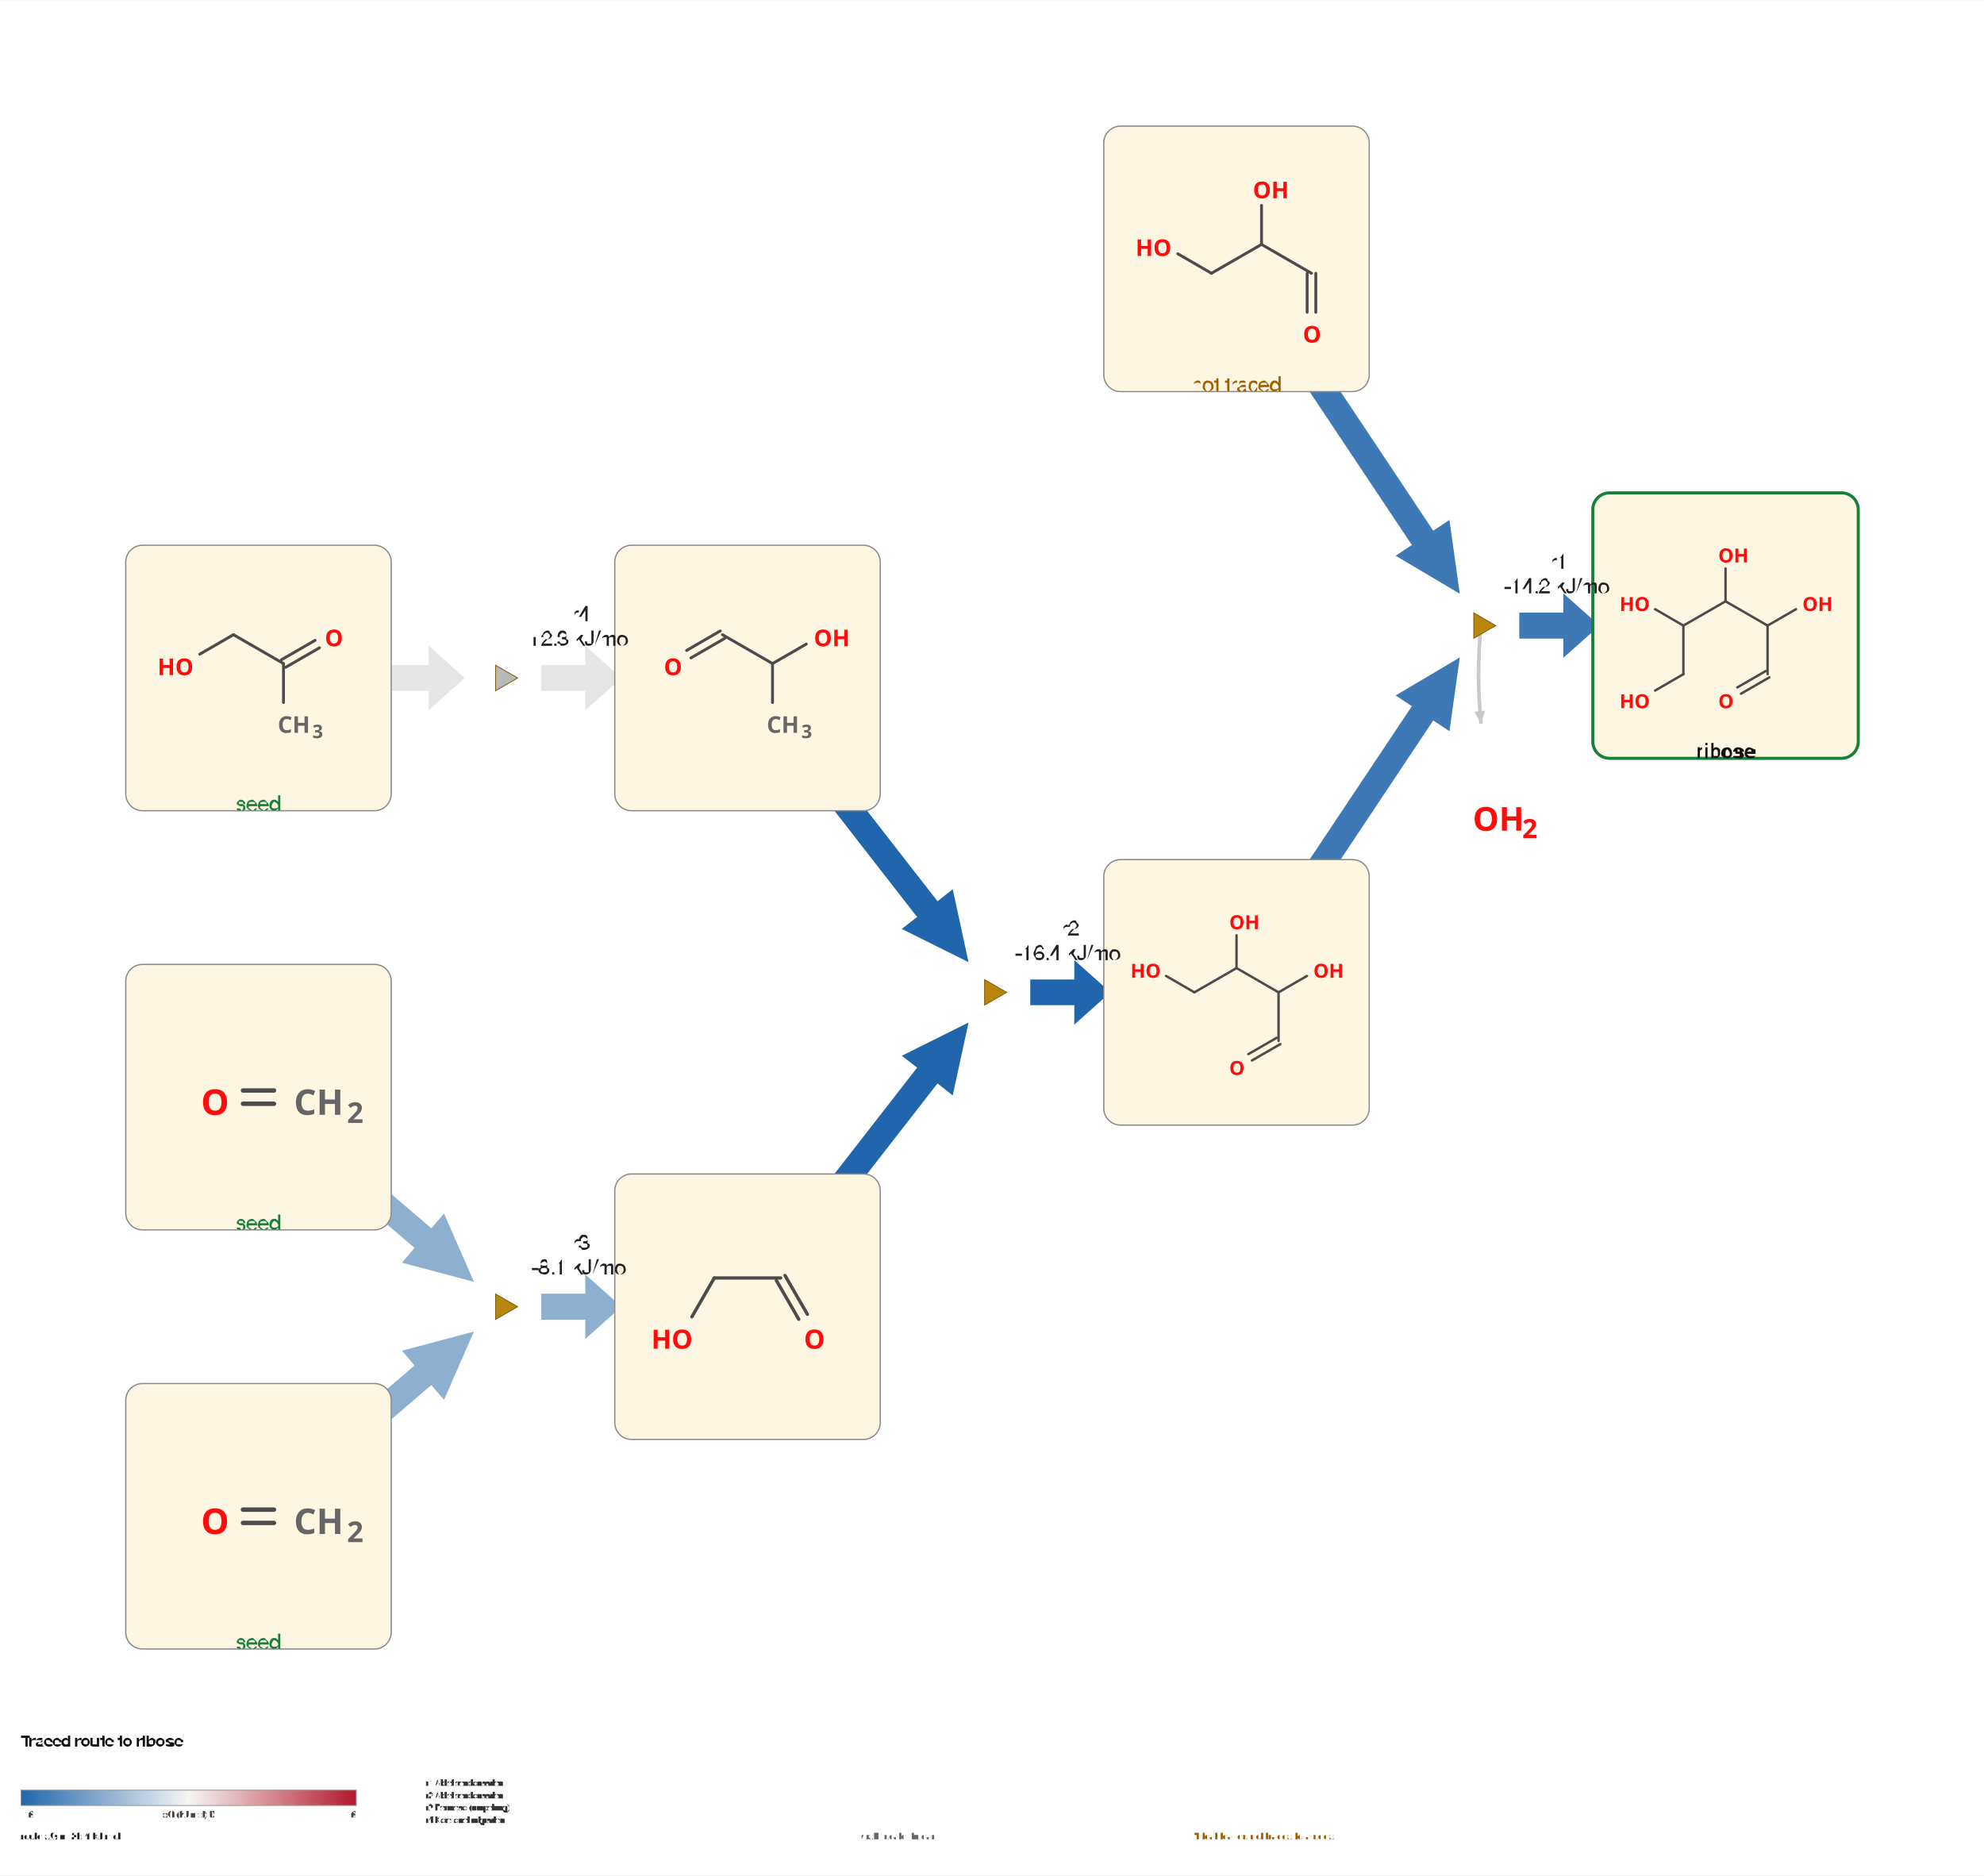
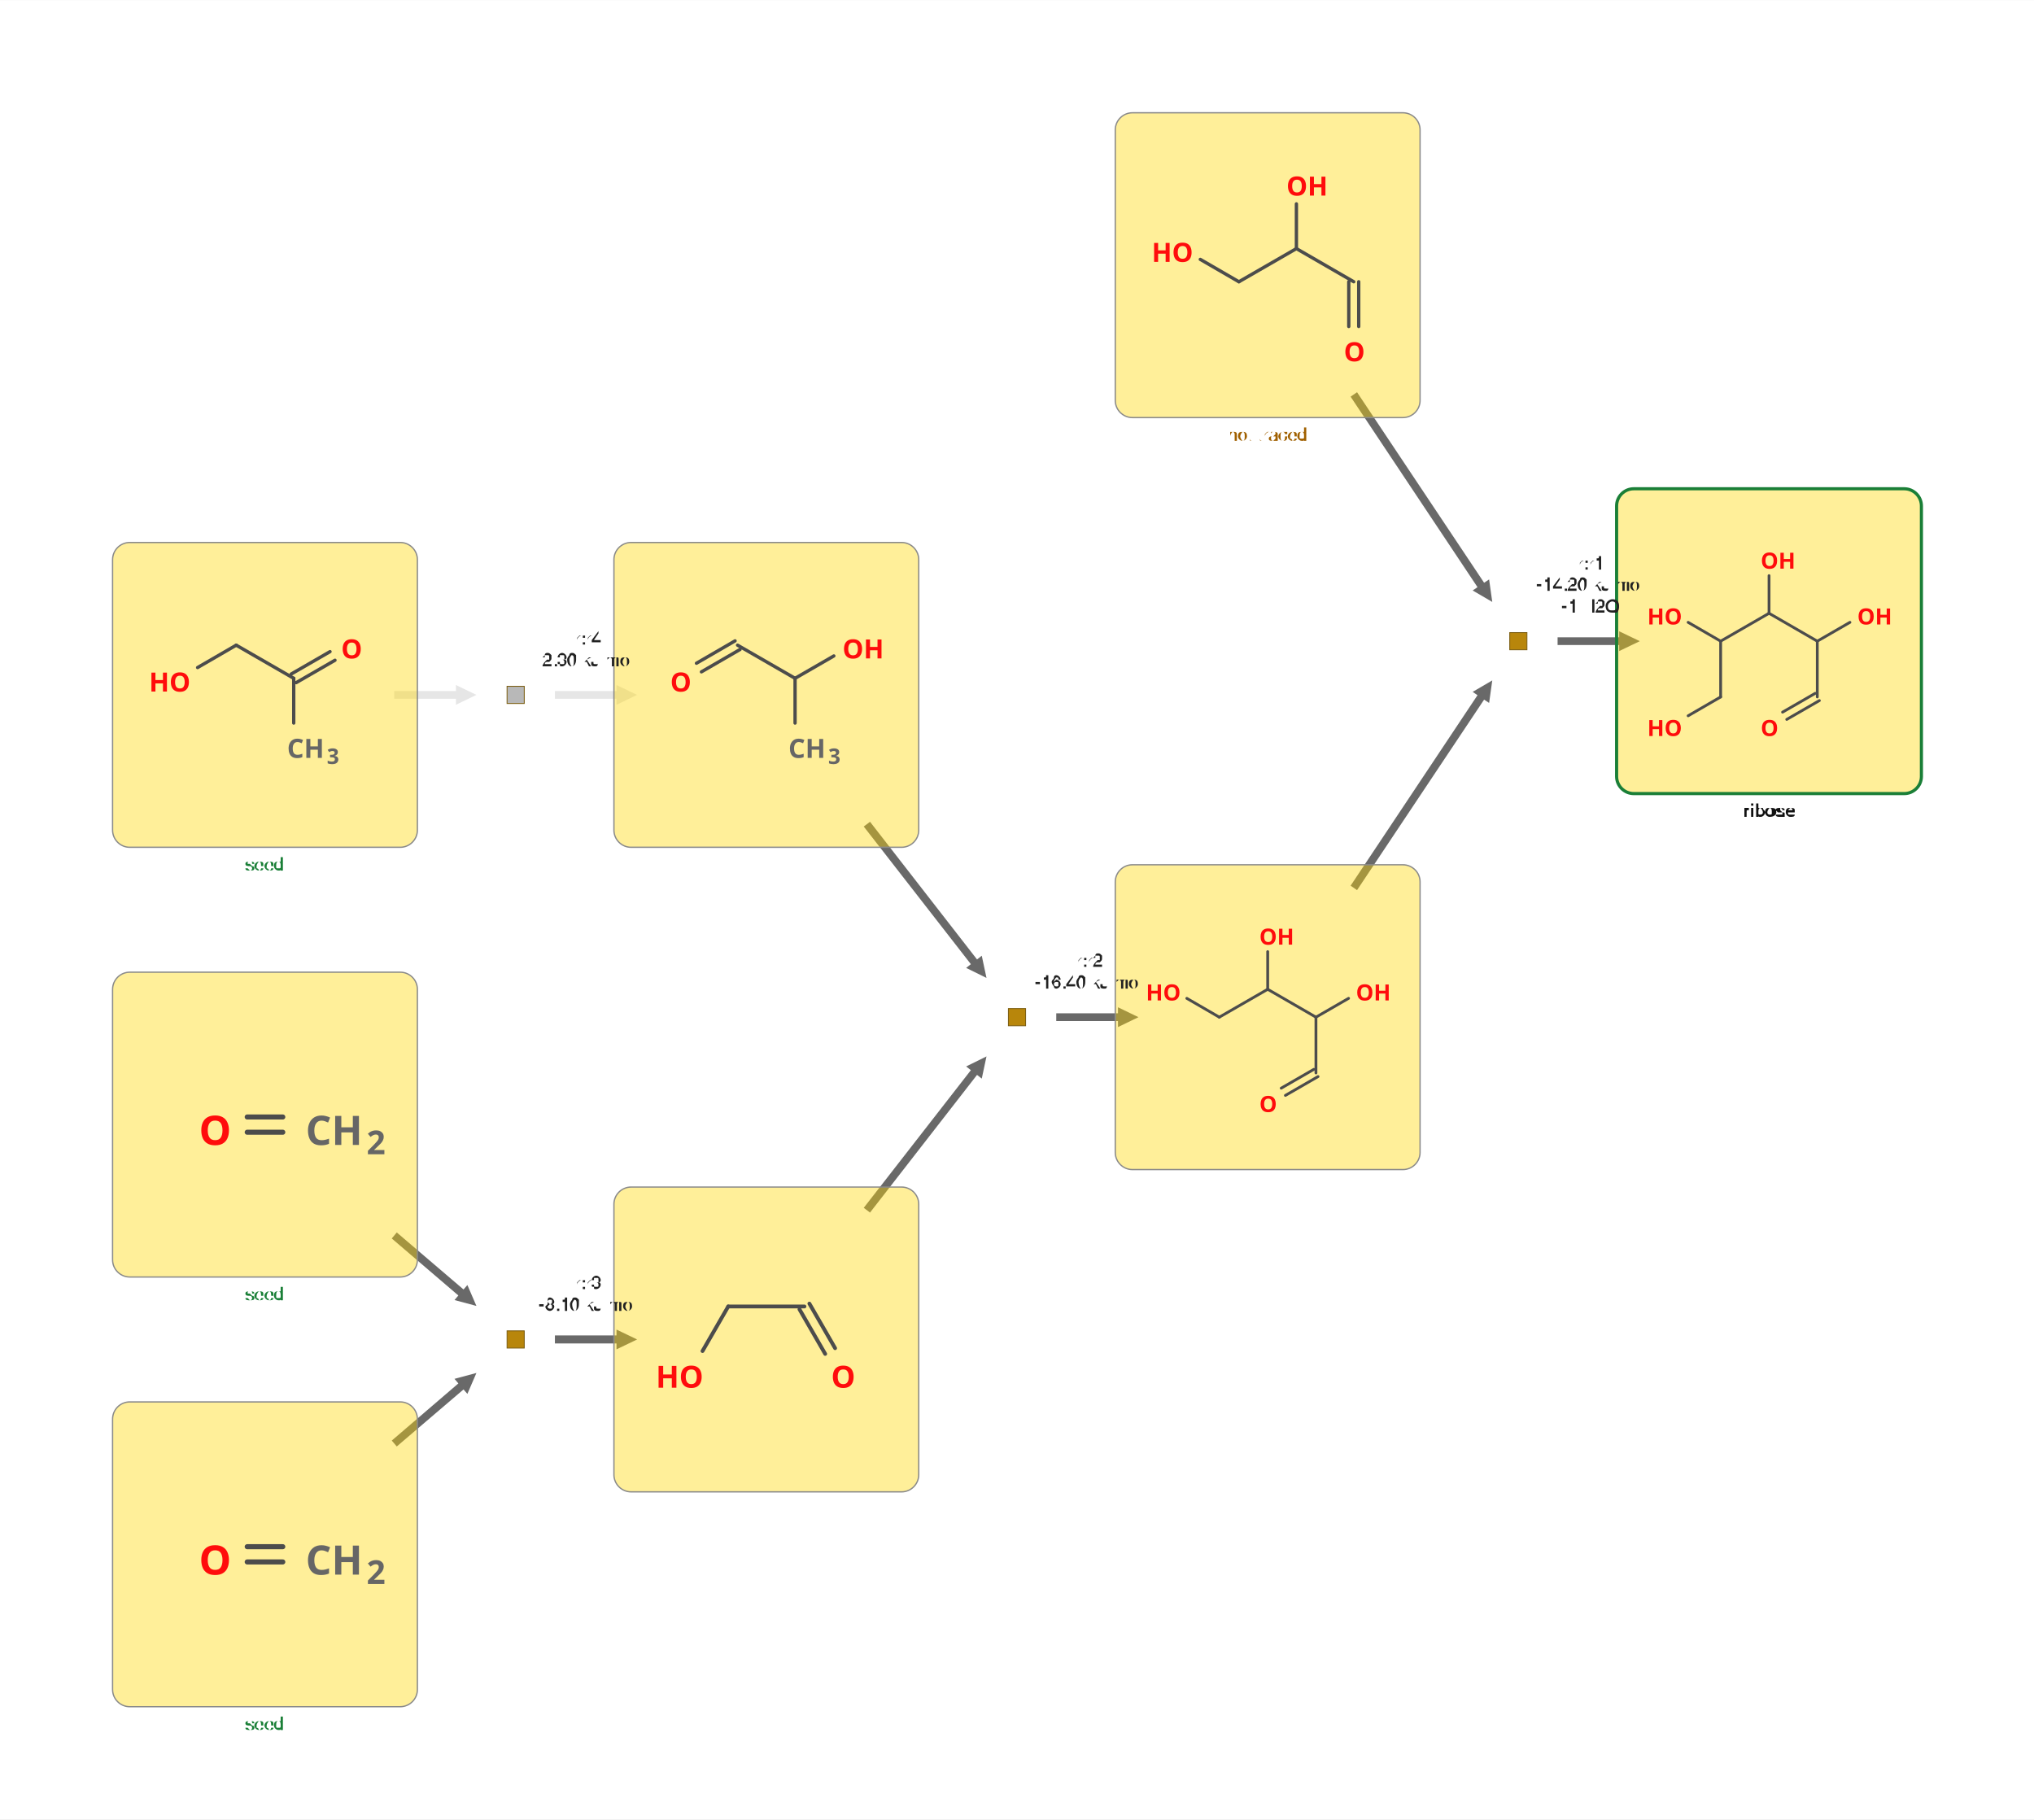
- <svg xmlns="http://www.w3.org/2000/svg" width="1100" height="1040" viewBox="0 0 1100.00 1039.58">
+ <svg xmlns="http://www.w3.org/2000/svg" width="1100" height="984" viewBox="0 0 1100.00 983.80">
  <rect width="100%" height="100%" fill="white" />
  <g transform="scale(77.4648) translate(12.35,10.85)">
-     <text x="-12.2" y="1.65" font-family="Helvetica, Arial, sans-serif" font-size="0.11" text-anchor="start" fill="#111" font-weight="bold">Traced route to ribose</text>
-     <defs>
-       <linearGradient id="dgbar">
-         <stop offset="0.00" stop-color="#2166ac" />
-         <stop offset="0.10" stop-color="#4c83ba" />
-         <stop offset="0.20" stop-color="#76a0c9" />
-         <stop offset="0.30" stop-color="#a1bcd7" />
-         <stop offset="0.40" stop-color="#cbd9e6" />
-         <stop offset="0.50" stop-color="#f6f6f4" />
-         <stop offset="0.60" stop-color="#e8cacc" />
-         <stop offset="0.70" stop-color="#db9da4" />
-         <stop offset="0.80" stop-color="#cd717b" />
-         <stop offset="0.90" stop-color="#c04453" />
-         <stop offset="1.00" stop-color="#b2182b" />
-       </linearGradient>
-     </defs>
-     <rect x="-12.2" y="1.96" width="2.4" height="0.11" fill="url(#dgbar)" stroke="#999" stroke-width="0.006" />
-     <text x="-12.2" y="2.16" font-family="Helvetica, Arial, sans-serif" font-size="0.062" text-anchor="start" fill="#444" font-weight="normal">-16</text>
-     <text x="-11" y="2.16" font-family="Helvetica, Arial, sans-serif" font-size="0.062" text-anchor="middle" fill="#444" font-weight="normal">dG (kJ/mol)   0</text>
-     <text x="-9.8" y="2.16" font-family="Helvetica, Arial, sans-serif" font-size="0.062" text-anchor="end" fill="#444" font-weight="normal">+16</text>
-     <text x="-9.3" y="1.93" font-family="Helvetica, Arial, sans-serif" font-size="0.058" text-anchor="start" fill="#333" font-weight="normal">r1  Aldol condensation</text>
-     <text x="-9.3" y="2.018" font-family="Helvetica, Arial, sans-serif" font-size="0.058" text-anchor="start" fill="#333" font-weight="normal">r2  Aldol condensation</text>
-     <text x="-9.3" y="2.106" font-family="Helvetica, Arial, sans-serif" font-size="0.058" text-anchor="start" fill="#333" font-weight="normal">r3  Formose (umpolung)</text>
-     <text x="-9.3" y="2.194" font-family="Helvetica, Arial, sans-serif" font-size="0.058" text-anchor="start" fill="#333" font-weight="normal">r4  Keto-enol migration</text>
-     <text x="-12.2" y="2.31" font-family="Helvetica, Arial, sans-serif" font-size="0.068" text-anchor="start" fill="#222" font-weight="normal">route dG = -36.4 kJ/mol</text>
-     <text x="-6.2" y="2.31" font-family="Helvetica, Arial, sans-serif" font-size="0.068" text-anchor="start" fill="#666" font-weight="normal">width scale: linear</text>
-     <text x="-3.8" y="2.31" font-family="Helvetica, Arial, sans-serif" font-size="0.068" text-anchor="start" fill="#a06000" font-weight="normal">1 leaf/leaves not traced to a seed</text>
-     <path d="M-2.922,-4.45 L-2.092,-5.696 L-1.976,-5.619 L-1.902,-6.147 L-2.361,-5.875 L-2.245,-5.798 L-3.076,-4.552 Z" fill="#3e79b6" opacity="1.0" />
-     <path d="M-3.076,-8.198 L-2.245,-6.952 L-2.361,-6.875 L-1.902,-6.603 L-1.976,-7.131 L-2.092,-7.054 L-2.922,-8.3 Z" fill="#3e79b6" opacity="1.0" />
-     <path d="M-1.476,-6.282 L-1.161,-6.282 L-1.161,-6.144 L-0.902,-6.375 L-1.161,-6.606 L-1.161,-6.468 L-1.476,-6.468 Z" fill="#3e79b6" opacity="1.0" />
-     <path d="M-6.373,-2.156 L-5.64,-3.098 L-5.531,-3.012 L-5.418,-3.534 L-5.896,-3.296 L-5.786,-3.211 L-6.519,-2.269 Z" fill="#2166ac" opacity="1.0" />
-     <path d="M-6.519,-5.231 L-5.786,-4.289 L-5.896,-4.204 L-5.418,-3.966 L-5.531,-4.488 L-5.64,-4.402 L-6.373,-5.344 Z" fill="#2166ac" opacity="1.0" />
-     <path d="M-4.976,-3.658 L-4.661,-3.658 L-4.661,-3.519 L-4.402,-3.75 L-4.661,-3.981 L-4.661,-3.842 L-4.976,-3.842 Z" fill="#2166ac" opacity="1.0" />
-     <path d="M-9.755,-0.517 L-9.263,-0.939 L-9.172,-0.833 L-8.958,-1.322 L-9.473,-1.185 L-9.383,-1.079 L-9.875,-0.658 Z" fill="#8dafd0" opacity="1.0" />
-     <path d="M-9.875,-2.342 L-9.383,-1.921 L-9.473,-1.815 L-8.958,-1.678 L-9.172,-2.167 L-9.263,-2.061 L-9.755,-2.483 Z" fill="#8dafd0" opacity="1.0" />
-     <path d="M-8.476,-1.407 L-8.161,-1.407 L-8.161,-1.269 L-7.902,-1.5 L-8.161,-1.731 L-8.161,-1.593 L-8.476,-1.593 Z" fill="#8dafd0" opacity="1.0" />
-     <path d="M-9.598,-5.907 L-9.282,-5.907 L-9.282,-5.769 L-9.024,-6 L-9.282,-6.231 L-9.282,-6.093 L-9.598,-6.093 Z" fill="#b8b8b8" opacity="0.35" />
-     <path d="M-8.476,-5.907 L-8.161,-5.907 L-8.161,-5.769 L-7.902,-6 L-8.161,-6.231 L-8.161,-6.093 L-8.476,-6.093 Z" fill="#b8b8b8" opacity="0.35" />
-     <path d="M-1.75,-6.375 Q-1.785,-6.024 -1.75,-5.673" fill="none" stroke="#c9c9c9" stroke-width="0.026" />
-     <path d="M-1.75,-5.673 L-1.797,-5.759 L-1.721,-5.766 Z" fill="#c9c9c9" />
-     <svg x="-2.339" y="-5.614" width="1.178" height="1.178" viewBox="0 0 100 100" preserveAspectRatio="xMidYMid meet">
-       <g transform="translate(0,0)">
-         <svg width="100" height="100" x="0" y="0" viewBox="0 0 80 80" font-family="sans-serif" stroke="rgb(76,76,76)" stroke-width="2" stroke-linecap="round">
-           <text x="36" y="48" fill="rgb(255,12,12)" stroke-width="0" font-weight="bold" font-size="16">OH</text>
-           <text x="60" y="51.68" fill="rgb(255,12,12)" stroke-width="0" font-weight="bold" font-size="13">2</text>
-         </svg>
-       </g>
-       <text font-size="18" fill="gray" font-family="sans-serif" x="10" y="20" />
-     </svg>
-     <rect x="-0.95" y="-7.325" width="1.9" height="1.9" rx="0.12" fill="#fdf6e3" fill-opacity="1.0" stroke="#1a7f37" stroke-width="0.022" />
-     <svg x="-0.95" y="-7.325" width="1.9" height="1.9" viewBox="0 0 100 100" preserveAspectRatio="xMidYMid meet">
+     <path d="M-2.876,-4.637 L-1.989,-5.967 L-1.954,-5.944 L-1.932,-6.101 L-2.069,-6.021 L-2.035,-5.998 L-2.921,-4.668 Z" fill="#696969" opacity="1.0" />
+     <path d="M-2.921,-8.082 L-2.035,-6.752 L-2.069,-6.729 L-1.932,-6.649 L-1.954,-6.806 L-1.989,-6.783 L-2.876,-8.113 Z" fill="#696969" opacity="1.0" />
+     <path d="M-1.476,-6.348 L-1.046,-6.348 L-1.046,-6.306 L-0.902,-6.375 L-1.046,-6.444 L-1.046,-6.402 L-1.476,-6.402 Z" fill="#696969" opacity="1.0" />
+     <path d="M-6.276,-2.386 L-5.529,-3.347 L-5.496,-3.321 L-5.463,-3.476 L-5.605,-3.406 L-5.572,-3.38 L-6.32,-2.419 Z" fill="#696969" opacity="1.0" />
+     <path d="M-6.32,-5.081 L-5.572,-4.12 L-5.605,-4.094 L-5.463,-4.024 L-5.496,-4.179 L-5.529,-4.153 L-6.276,-5.114 Z" fill="#696969" opacity="1.0" />
+     <path d="M-4.976,-3.723 L-4.545,-3.723 L-4.545,-3.681 L-4.402,-3.75 L-4.545,-3.819 L-4.545,-3.777 L-4.976,-3.777 Z" fill="#696969" opacity="1.0" />
+     <path d="M-9.58,-0.753 L-9.114,-1.151 L-9.087,-1.12 L-9.024,-1.266 L-9.177,-1.225 L-9.15,-1.193 L-9.615,-0.794 Z" fill="#696969" opacity="1.0" />
+     <path d="M-9.615,-2.205 L-9.15,-1.807 L-9.177,-1.775 L-9.024,-1.734 L-9.087,-1.88 L-9.114,-1.849 L-9.58,-2.247 Z" fill="#696969" opacity="1.0" />
+     <path d="M-8.476,-1.472 L-8.046,-1.472 L-8.046,-1.431 L-7.902,-1.5 L-8.046,-1.569 L-8.046,-1.528 L-8.476,-1.528 Z" fill="#696969" opacity="1.0" />
+     <path d="M-9.598,-5.973 L-9.167,-5.973 L-9.167,-5.931 L-9.024,-6 L-9.167,-6.069 L-9.167,-6.027 L-9.598,-6.027 Z" fill="#b8b8b8" opacity="0.35" />
+     <path d="M-8.476,-5.973 L-8.046,-5.973 L-8.046,-5.931 L-7.902,-6 L-8.046,-6.069 L-8.046,-6.027 L-8.476,-6.027 Z" fill="#b8b8b8" opacity="0.35" />
+     <rect x="-1.064" y="-7.439" width="2.128" height="2.128" rx="0.12" fill="#ffd700" fill-opacity="0.4" stroke="#1a7f37" stroke-width="0.022" />
+     <svg x="-1.064" y="-7.439" width="2.128" height="2.128" viewBox="0 0 100 100" preserveAspectRatio="xMidYMid meet">
      <g transform="translate(0,0)">
        <svg width="100" height="100" x="0" y="0" viewBox="0 0 218.564 200" font-family="sans-serif" stroke="rgb(76,76,76)" stroke-width="2" stroke-linecap="round">
          <line x1="119.0" y1="150.9" x2="142.4" y2="137.4" opacity="1.0" stroke="rgb(76,76,76)" stroke-width="2.0" />
          <line x1="122.0" y1="156.1" x2="145.4" y2="142.6" opacity="1.0" stroke="rgb(76,76,76)" stroke-width="2.0" />
          <line x1="143.9" y1="140.0" x2="143.9" y2="100.0" opacity="1.0" stroke="rgb(76,76,76)" stroke-width="2.0" />
          <line x1="143.9" y1="100.0" x2="167.3" y2="86.5" opacity="1.0" stroke="rgb(76,76,76)" stroke-width="2.0" />
          <line x1="143.9" y1="100.0" x2="109.3" y2="80.0" opacity="1.0" stroke="rgb(76,76,76)" stroke-width="2.0" />
          <line x1="109.3" y1="80.0" x2="109.3" y2="53.0" opacity="1.0" stroke="rgb(76,76,76)" stroke-width="2.0" />
          <line x1="109.3" y1="80.0" x2="74.6" y2="100.0" opacity="1.0" stroke="rgb(76,76,76)" stroke-width="2.0" />
          <line x1="74.6" y1="100.0" x2="51.3" y2="86.5" opacity="1.0" stroke="rgb(76,76,76)" stroke-width="2.0" />
          <line x1="74.6" y1="100.0" x2="74.6" y2="140.0" opacity="1.0" stroke="rgb(76,76,76)" stroke-width="2.0" />
          <line x1="74.6" y1="140.0" x2="51.3" y2="153.5" opacity="1.0" stroke="rgb(76,76,76)" stroke-width="2.0" />
          <text x="103.282" y="168" fill="rgb(255,12,12)" stroke-width="0" font-weight="bold" font-size="16">O</text>
          <text x="172.564" y="88" fill="rgb(255,12,12)" stroke-width="0" font-weight="bold" font-size="16">OH</text>
          <text x="103.282" y="48" fill="rgb(255,12,12)" stroke-width="0" font-weight="bold" font-size="16">OH</text>
          <text x="22" y="88" fill="rgb(255,12,12)" stroke-width="0" font-weight="bold" font-size="16">HO</text>
          <text x="22" y="168" fill="rgb(255,12,12)" stroke-width="0" font-weight="bold" font-size="16">HO</text>
        </svg>
      </g>
      <text font-size="18" fill="gray" font-family="sans-serif" x="10" y="20" />
    </svg>
-     <text x="0" y="-5.426" font-family="Helvetica, Arial, sans-serif" font-size="0.145" text-anchor="middle" fill="#111" font-weight="bold">ribose</text>
-     <path d="M-1.645,-6.375 L-1.802,-6.466 L-1.802,-6.284 Z" fill="#b8860b" stroke="#7a5c10" stroke-width="0.006" />
-     <text x="-1.189" y="-6.781" font-family="Helvetica, Arial, sans-serif" font-size="0.145" text-anchor="middle" fill="#222" font-weight="normal">r1</text>
-     <text x="-1.189" y="-6.607" font-family="Helvetica, Arial, sans-serif" font-size="0.145" text-anchor="middle" fill="#222" font-weight="normal">-14.2 kJ/mol</text>
-     <rect x="-4.45" y="-4.7" width="1.9" height="1.9" rx="0.12" fill="#fdf6e3" fill-opacity="1.0" stroke="#8a8a8a" stroke-width="0.009" />
-     <svg x="-4.45" y="-4.7" width="1.9" height="1.9" viewBox="0 0 100 100" preserveAspectRatio="xMidYMid meet">
+     <text x="0" y="-5.149" font-family="Helvetica, Arial, sans-serif" font-size="0.125" text-anchor="middle" fill="#111" font-weight="bold">ribose</text>
+     <path d="M-1.69,-6.435 L-1.81,-6.435 L-1.81,-6.315 L-1.69,-6.315 Z" fill="#b8860b" stroke="#7a5c10" stroke-width="0.006" />
+     <text x="-1.244" y="-6.875" font-family="Helvetica, Arial, sans-serif" font-size="0.125" text-anchor="middle" fill="#222" font-weight="normal">r:r1</text>
+     <text x="-1.244" y="-6.725" font-family="Helvetica, Arial, sans-serif" font-size="0.125" text-anchor="middle" fill="#222" font-weight="normal">-14.20 kJ/mol</text>
+     <text x="-1.244" y="-6.575" font-family="Helvetica, Arial, sans-serif" font-size="0.125" text-anchor="middle" fill="#222" font-weight="normal">-1 H2O</text>
+     <rect x="-4.564" y="-4.814" width="2.128" height="2.128" rx="0.12" fill="#ffd700" fill-opacity="0.4" stroke="#8a8a8a" stroke-width="0.009" />
+     <svg x="-4.564" y="-4.814" width="2.128" height="2.128" viewBox="0 0 100 100" preserveAspectRatio="xMidYMid meet">
      <g transform="translate(0,0)">
        <svg width="100" height="100" x="0" y="0" viewBox="0 0 218.564 200" font-family="sans-serif" stroke="rgb(76,76,76)" stroke-width="2" stroke-linecap="round">
          <line x1="119.0" y1="150.9" x2="142.4" y2="137.4" opacity="1.0" stroke="rgb(76,76,76)" stroke-width="2.0" />
          <line x1="122.0" y1="156.1" x2="145.4" y2="142.6" opacity="1.0" stroke="rgb(76,76,76)" stroke-width="2.0" />
          <line x1="143.9" y1="140.0" x2="143.9" y2="100.0" opacity="1.0" stroke="rgb(76,76,76)" stroke-width="2.0" />
          <line x1="143.9" y1="100.0" x2="167.3" y2="86.5" opacity="1.0" stroke="rgb(76,76,76)" stroke-width="2.0" />
          <line x1="143.9" y1="100.0" x2="109.3" y2="80.0" opacity="1.0" stroke="rgb(76,76,76)" stroke-width="2.0" />
          <line x1="109.3" y1="80.0" x2="109.3" y2="53.0" opacity="1.0" stroke="rgb(76,76,76)" stroke-width="2.0" />
          <line x1="109.3" y1="80.0" x2="74.6" y2="100.0" opacity="1.0" stroke="rgb(76,76,76)" stroke-width="2.0" />
          <line x1="74.6" y1="100.0" x2="51.3" y2="86.5" opacity="1.0" stroke="rgb(76,76,76)" stroke-width="2.0" />
          <text x="103.282" y="168" fill="rgb(255,12,12)" stroke-width="0" font-weight="bold" font-size="16">O</text>
          <text x="172.564" y="88" fill="rgb(255,12,12)" stroke-width="0" font-weight="bold" font-size="16">OH</text>
          <text x="103.282" y="48" fill="rgb(255,12,12)" stroke-width="0" font-weight="bold" font-size="16">OH</text>
          <text x="22" y="88" fill="rgb(255,12,12)" stroke-width="0" font-weight="bold" font-size="16">HO</text>
        </svg>
      </g>
      <text font-size="18" fill="gray" font-family="sans-serif" x="10" y="20" />
    </svg>
-     <path d="M-5.145,-3.75 L-5.303,-3.841 L-5.303,-3.659 Z" fill="#b8860b" stroke="#7a5c10" stroke-width="0.006" />
-     <text x="-4.689" y="-4.156" font-family="Helvetica, Arial, sans-serif" font-size="0.145" text-anchor="middle" fill="#222" font-weight="normal">r2</text>
-     <text x="-4.689" y="-3.982" font-family="Helvetica, Arial, sans-serif" font-size="0.145" text-anchor="middle" fill="#222" font-weight="normal">-16.4 kJ/mol</text>
-     <rect x="-7.95" y="-2.45" width="1.9" height="1.9" rx="0.12" fill="#fdf6e3" fill-opacity="1.0" stroke="#8a8a8a" stroke-width="0.009" />
-     <svg x="-7.95" y="-2.45" width="1.9" height="1.9" viewBox="0 0 100 100" preserveAspectRatio="xMidYMid meet">
+     <path d="M-5.19,-3.81 L-5.31,-3.81 L-5.31,-3.69 L-5.19,-3.69 Z" fill="#b8860b" stroke="#7a5c10" stroke-width="0.006" />
+     <text x="-4.744" y="-4.1" font-family="Helvetica, Arial, sans-serif" font-size="0.125" text-anchor="middle" fill="#222" font-weight="normal">r:r2</text>
+     <text x="-4.744" y="-3.95" font-family="Helvetica, Arial, sans-serif" font-size="0.125" text-anchor="middle" fill="#222" font-weight="normal">-16.40 kJ/mol</text>
+     <rect x="-8.064" y="-2.564" width="2.128" height="2.128" rx="0.12" fill="#ffd700" fill-opacity="0.4" stroke="#8a8a8a" stroke-width="0.009" />
+     <svg x="-8.064" y="-2.564" width="2.128" height="2.128" viewBox="0 0 100 100" preserveAspectRatio="xMidYMid meet">
      <g transform="translate(0,0)">
        <svg width="100" height="100" x="0" y="0" viewBox="0 0 160 114.641" font-family="sans-serif" stroke="rgb(76,76,76)" stroke-width="2" stroke-linecap="round">
          <line x1="110.9" y1="64.9" x2="97.4" y2="41.5" opacity="1.0" stroke="rgb(76,76,76)" stroke-width="2.0" />
          <line x1="116.1" y1="61.9" x2="102.6" y2="38.5" opacity="1.0" stroke="rgb(76,76,76)" stroke-width="2.0" />
          <line x1="100.0" y1="40.0" x2="60.0" y2="40.0" opacity="1.0" stroke="rgb(76,76,76)" stroke-width="2.0" />
          <line x1="60.0" y1="40.0" x2="46.5" y2="63.4" opacity="1.0" stroke="rgb(76,76,76)" stroke-width="2.0" />
          <text x="114" y="82.641" fill="rgb(255,12,12)" stroke-width="0" font-weight="bold" font-size="16">O</text>
          <text x="22" y="82.641" fill="rgb(255,12,12)" stroke-width="0" font-weight="bold" font-size="16">HO</text>
        </svg>
      </g>
      <text font-size="18" fill="gray" font-family="sans-serif" x="10" y="20" />
    </svg>
-     <path d="M-8.645,-1.5 L-8.803,-1.591 L-8.803,-1.409 Z" fill="#b8860b" stroke="#7a5c10" stroke-width="0.006" />
-     <text x="-8.19" y="-1.906" font-family="Helvetica, Arial, sans-serif" font-size="0.145" text-anchor="middle" fill="#222" font-weight="normal">r3</text>
-     <text x="-8.19" y="-1.732" font-family="Helvetica, Arial, sans-serif" font-size="0.145" text-anchor="middle" fill="#222" font-weight="normal">-8.1 kJ/mol</text>
-     <rect x="-11.45" y="-0.95" width="1.9" height="1.9" rx="0.12" fill="#fdf6e3" fill-opacity="1.0" stroke="#8a8a8a" stroke-width="0.009" />
-     <svg x="-11.45" y="-0.95" width="1.9" height="1.9" viewBox="0 0 100 100" preserveAspectRatio="xMidYMid meet">
+     <path d="M-8.69,-1.56 L-8.81,-1.56 L-8.81,-1.44 L-8.69,-1.44 Z" fill="#b8860b" stroke="#7a5c10" stroke-width="0.006" />
+     <text x="-8.244" y="-1.85" font-family="Helvetica, Arial, sans-serif" font-size="0.125" text-anchor="middle" fill="#222" font-weight="normal">r:r3</text>
+     <text x="-8.244" y="-1.7" font-family="Helvetica, Arial, sans-serif" font-size="0.125" text-anchor="middle" fill="#222" font-weight="normal">-8.10 kJ/mol</text>
+     <rect x="-11.564" y="-1.064" width="2.128" height="2.128" rx="0.12" fill="#ffd700" fill-opacity="0.4" stroke="#8a8a8a" stroke-width="0.009" />
+     <svg x="-11.564" y="-1.064" width="2.128" height="2.128" viewBox="0 0 100 100" preserveAspectRatio="xMidYMid meet">
      <g transform="translate(0,0)">
        <svg width="100" height="100" x="0" y="0" viewBox="0 0 120 80" font-family="sans-serif" stroke="rgb(76,76,76)" stroke-width="2" stroke-linecap="round">
          <line x1="67.0" y1="43.0" x2="53.0" y2="43.0" opacity="1.0" stroke="rgb(76,76,76)" stroke-width="2.0" />
          <line x1="67.0" y1="37.0" x2="53.0" y2="37.0" opacity="1.0" stroke="rgb(76,76,76)" stroke-width="2.0" />
          <text x="76" y="48" fill="rgb(102,102,102)" stroke-width="0" font-weight="bold" font-size="16">CH</text>
          <text x="100" y="51.68" fill="rgb(102,102,102)" stroke-width="0" font-weight="bold" font-size="13">2</text>
          <text x="34" y="48" fill="rgb(255,12,12)" stroke-width="0" font-weight="bold" font-size="16">O</text>
        </svg>
      </g>
      <text font-size="18" fill="gray" font-family="sans-serif" x="10" y="20" />
    </svg>
-     <text x="-10.5" y="0.949" font-family="Helvetica, Arial, sans-serif" font-size="0.145" text-anchor="middle" fill="#1a7f37" font-weight="normal">seed</text>
-     <rect x="-11.45" y="-3.95" width="1.9" height="1.9" rx="0.12" fill="#fdf6e3" fill-opacity="1.0" stroke="#8a8a8a" stroke-width="0.009" />
-     <svg x="-11.45" y="-3.95" width="1.9" height="1.9" viewBox="0 0 100 100" preserveAspectRatio="xMidYMid meet">
+     <text x="-10.5" y="1.226" font-family="Helvetica, Arial, sans-serif" font-size="0.125" text-anchor="middle" fill="#1a7f37" font-weight="normal">seed</text>
+     <rect x="-11.564" y="-4.064" width="2.128" height="2.128" rx="0.12" fill="#ffd700" fill-opacity="0.4" stroke="#8a8a8a" stroke-width="0.009" />
+     <svg x="-11.564" y="-4.064" width="2.128" height="2.128" viewBox="0 0 100 100" preserveAspectRatio="xMidYMid meet">
      <g transform="translate(0,0)">
        <svg width="100" height="100" x="0" y="0" viewBox="0 0 120 80" font-family="sans-serif" stroke="rgb(76,76,76)" stroke-width="2" stroke-linecap="round">
          <line x1="67.0" y1="43.0" x2="53.0" y2="43.0" opacity="1.0" stroke="rgb(76,76,76)" stroke-width="2.0" />
          <line x1="67.0" y1="37.0" x2="53.0" y2="37.0" opacity="1.0" stroke="rgb(76,76,76)" stroke-width="2.0" />
          <text x="76" y="48" fill="rgb(102,102,102)" stroke-width="0" font-weight="bold" font-size="16">CH</text>
          <text x="100" y="51.68" fill="rgb(102,102,102)" stroke-width="0" font-weight="bold" font-size="13">2</text>
          <text x="34" y="48" fill="rgb(255,12,12)" stroke-width="0" font-weight="bold" font-size="16">O</text>
        </svg>
      </g>
      <text font-size="18" fill="gray" font-family="sans-serif" x="10" y="20" />
    </svg>
-     <text x="-10.5" y="-2.051" font-family="Helvetica, Arial, sans-serif" font-size="0.145" text-anchor="middle" fill="#1a7f37" font-weight="normal">seed</text>
-     <rect x="-7.95" y="-6.95" width="1.9" height="1.9" rx="0.12" fill="#fdf6e3" fill-opacity="1.0" stroke="#8a8a8a" stroke-width="0.009" />
-     <svg x="-7.95" y="-6.95" width="1.9" height="1.9" viewBox="0 0 100 100" preserveAspectRatio="xMidYMid meet">
+     <text x="-10.5" y="-1.774" font-family="Helvetica, Arial, sans-serif" font-size="0.125" text-anchor="middle" fill="#1a7f37" font-weight="normal">seed</text>
+     <rect x="-8.064" y="-7.064" width="2.128" height="2.128" rx="0.12" fill="#ffd700" fill-opacity="0.4" stroke="#8a8a8a" stroke-width="0.009" />
+     <svg x="-8.064" y="-7.064" width="2.128" height="2.128" viewBox="0 0 100 100" preserveAspectRatio="xMidYMid meet">
      <g transform="translate(0,0)">
        <svg width="100" height="100" x="0" y="0" viewBox="0 0 183.923 140" font-family="sans-serif" stroke="rgb(76,76,76)" stroke-width="2" stroke-linecap="round">
          <line x1="109.3" y1="87.0" x2="109.3" y2="60.0" opacity="1.0" stroke="rgb(76,76,76)" stroke-width="2.0" />
          <line x1="109.3" y1="60.0" x2="132.7" y2="46.5" opacity="1.0" stroke="rgb(76,76,76)" stroke-width="2.0" />
          <line x1="109.3" y1="60.0" x2="74.6" y2="40.0" opacity="1.0" stroke="rgb(76,76,76)" stroke-width="2.0" />
          <line x1="76.1" y1="42.6" x2="52.8" y2="56.1" opacity="1.0" stroke="rgb(76,76,76)" stroke-width="2.0" />
          <line x1="73.1" y1="37.4" x2="49.8" y2="50.9" opacity="1.0" stroke="rgb(76,76,76)" stroke-width="2.0" />
          <text x="105.282" y="108" fill="rgb(102,102,102)" stroke-width="0" font-weight="bold" font-size="16">CH</text>
          <text x="129.282" y="111.68" fill="rgb(102,102,102)" stroke-width="0" font-weight="bold" font-size="13">3</text>
          <text x="137.923" y="48" fill="rgb(255,12,12)" stroke-width="0" font-weight="bold" font-size="16">OH</text>
          <text x="34" y="68" fill="rgb(255,12,12)" stroke-width="0" font-weight="bold" font-size="16">O</text>
        </svg>
      </g>
      <text font-size="18" fill="gray" font-family="sans-serif" x="10" y="20" />
    </svg>
-     <path d="M-8.645,-6 L-8.803,-6.091 L-8.803,-5.909 Z" fill="#b8b8b8" stroke="#7a5c10" stroke-width="0.006" />
-     <text x="-8.19" y="-6.406" font-family="Helvetica, Arial, sans-serif" font-size="0.145" text-anchor="middle" fill="#222" font-weight="normal">r4</text>
-     <text x="-8.19" y="-6.232" font-family="Helvetica, Arial, sans-serif" font-size="0.145" text-anchor="middle" fill="#222" font-weight="normal">+2.3 kJ/mol</text>
-     <rect x="-11.45" y="-6.95" width="1.9" height="1.9" rx="0.12" fill="#fdf6e3" fill-opacity="1.0" stroke="#8a8a8a" stroke-width="0.009" />
-     <svg x="-11.45" y="-6.95" width="1.9" height="1.9" viewBox="0 0 100 100" preserveAspectRatio="xMidYMid meet">
+     <path d="M-8.69,-6.06 L-8.81,-6.06 L-8.81,-5.94 L-8.69,-5.94 Z" fill="#b8b8b8" stroke="#7a5c10" stroke-width="0.006" />
+     <text x="-8.244" y="-6.35" font-family="Helvetica, Arial, sans-serif" font-size="0.125" text-anchor="middle" fill="#222" font-weight="normal">r:r4</text>
+     <text x="-8.244" y="-6.2" font-family="Helvetica, Arial, sans-serif" font-size="0.125" text-anchor="middle" fill="#222" font-weight="normal">2.30 kJ/mol</text>
+     <rect x="-11.564" y="-7.064" width="2.128" height="2.128" rx="0.12" fill="#ffd700" fill-opacity="0.4" stroke="#8a8a8a" stroke-width="0.009" />
+     <svg x="-11.564" y="-7.064" width="2.128" height="2.128" viewBox="0 0 100 100" preserveAspectRatio="xMidYMid meet">
      <g transform="translate(0,0)">
        <svg width="100" height="100" x="0" y="0" viewBox="0 0 183.923 140" font-family="sans-serif" stroke="rgb(76,76,76)" stroke-width="2" stroke-linecap="round">
          <line x1="109.3" y1="87.0" x2="109.3" y2="60.0" opacity="1.0" stroke="rgb(76,76,76)" stroke-width="2.0" />
          <line x1="107.8" y1="57.4" x2="131.2" y2="43.9" opacity="1.0" stroke="rgb(76,76,76)" stroke-width="2.0" />
          <line x1="110.8" y1="62.6" x2="134.2" y2="49.1" opacity="1.0" stroke="rgb(76,76,76)" stroke-width="2.0" />
          <line x1="109.3" y1="60.0" x2="74.6" y2="40.0" opacity="1.0" stroke="rgb(76,76,76)" stroke-width="2.0" />
          <line x1="74.6" y1="40.0" x2="51.3" y2="53.5" opacity="1.0" stroke="rgb(76,76,76)" stroke-width="2.0" />
          <text x="105.282" y="108" fill="rgb(102,102,102)" stroke-width="0" font-weight="bold" font-size="16">CH</text>
          <text x="129.282" y="111.68" fill="rgb(102,102,102)" stroke-width="0" font-weight="bold" font-size="13">3</text>
          <text x="137.923" y="48" fill="rgb(255,12,12)" stroke-width="0" font-weight="bold" font-size="16">O</text>
          <text x="22" y="68" fill="rgb(255,12,12)" stroke-width="0" font-weight="bold" font-size="16">HO</text>
        </svg>
      </g>
      <text font-size="18" fill="gray" font-family="sans-serif" x="10" y="20" />
    </svg>
-     <text x="-10.5" y="-5.051" font-family="Helvetica, Arial, sans-serif" font-size="0.145" text-anchor="middle" fill="#1a7f37" font-weight="normal">seed</text>
-     <rect x="-4.45" y="-9.95" width="1.9" height="1.9" rx="0.12" fill="#fdf6e3" fill-opacity="1.0" stroke="#8a8a8a" stroke-width="0.009" />
-     <svg x="-4.45" y="-9.95" width="1.9" height="1.9" viewBox="0 0 100 100" preserveAspectRatio="xMidYMid meet">
+     <text x="-10.5" y="-4.774" font-family="Helvetica, Arial, sans-serif" font-size="0.125" text-anchor="middle" fill="#1a7f37" font-weight="normal">seed</text>
+     <rect x="-4.564" y="-10.064" width="2.128" height="2.128" rx="0.12" fill="#ffd700" fill-opacity="0.4" stroke="#8a8a8a" stroke-width="0.009" />
+     <svg x="-4.564" y="-10.064" width="2.128" height="2.128" viewBox="0 0 100 100" preserveAspectRatio="xMidYMid meet">
      <g transform="translate(0,0)">
        <svg width="100" height="100" x="0" y="0" viewBox="0 0 183.923 180" font-family="sans-serif" stroke="rgb(76,76,76)" stroke-width="2" stroke-linecap="round">
          <line x1="140.9" y1="127.0" x2="140.9" y2="100.0" opacity="1.0" stroke="rgb(76,76,76)" stroke-width="2.0" />
          <line x1="146.9" y1="127.0" x2="146.9" y2="100.0" opacity="1.0" stroke="rgb(76,76,76)" stroke-width="2.0" />
          <line x1="143.9" y1="100.0" x2="109.3" y2="80.0" opacity="1.0" stroke="rgb(76,76,76)" stroke-width="2.0" />
          <line x1="109.3" y1="80.0" x2="109.3" y2="53.0" opacity="1.0" stroke="rgb(76,76,76)" stroke-width="2.0" />
          <line x1="109.3" y1="80.0" x2="74.6" y2="100.0" opacity="1.0" stroke="rgb(76,76,76)" stroke-width="2.0" />
          <line x1="74.6" y1="100.0" x2="51.3" y2="86.5" opacity="1.0" stroke="rgb(76,76,76)" stroke-width="2.0" />
          <text x="137.923" y="148" fill="rgb(255,12,12)" stroke-width="0" font-weight="bold" font-size="16">O</text>
          <text x="103.282" y="48" fill="rgb(255,12,12)" stroke-width="0" font-weight="bold" font-size="16">OH</text>
          <text x="22" y="88" fill="rgb(255,12,12)" stroke-width="0" font-weight="bold" font-size="16">HO</text>
        </svg>
      </g>
      <text font-size="18" fill="gray" font-family="sans-serif" x="10" y="20" />
    </svg>
-     <text x="-3.5" y="-8.052" font-family="Helvetica, Arial, sans-serif" font-size="0.145" text-anchor="middle" fill="#a06000" font-weight="normal">not traced</text>
+     <text x="-3.5" y="-7.774" font-family="Helvetica, Arial, sans-serif" font-size="0.125" text-anchor="middle" fill="#a06000" font-weight="normal">not traced</text>
  </g>
</svg>
